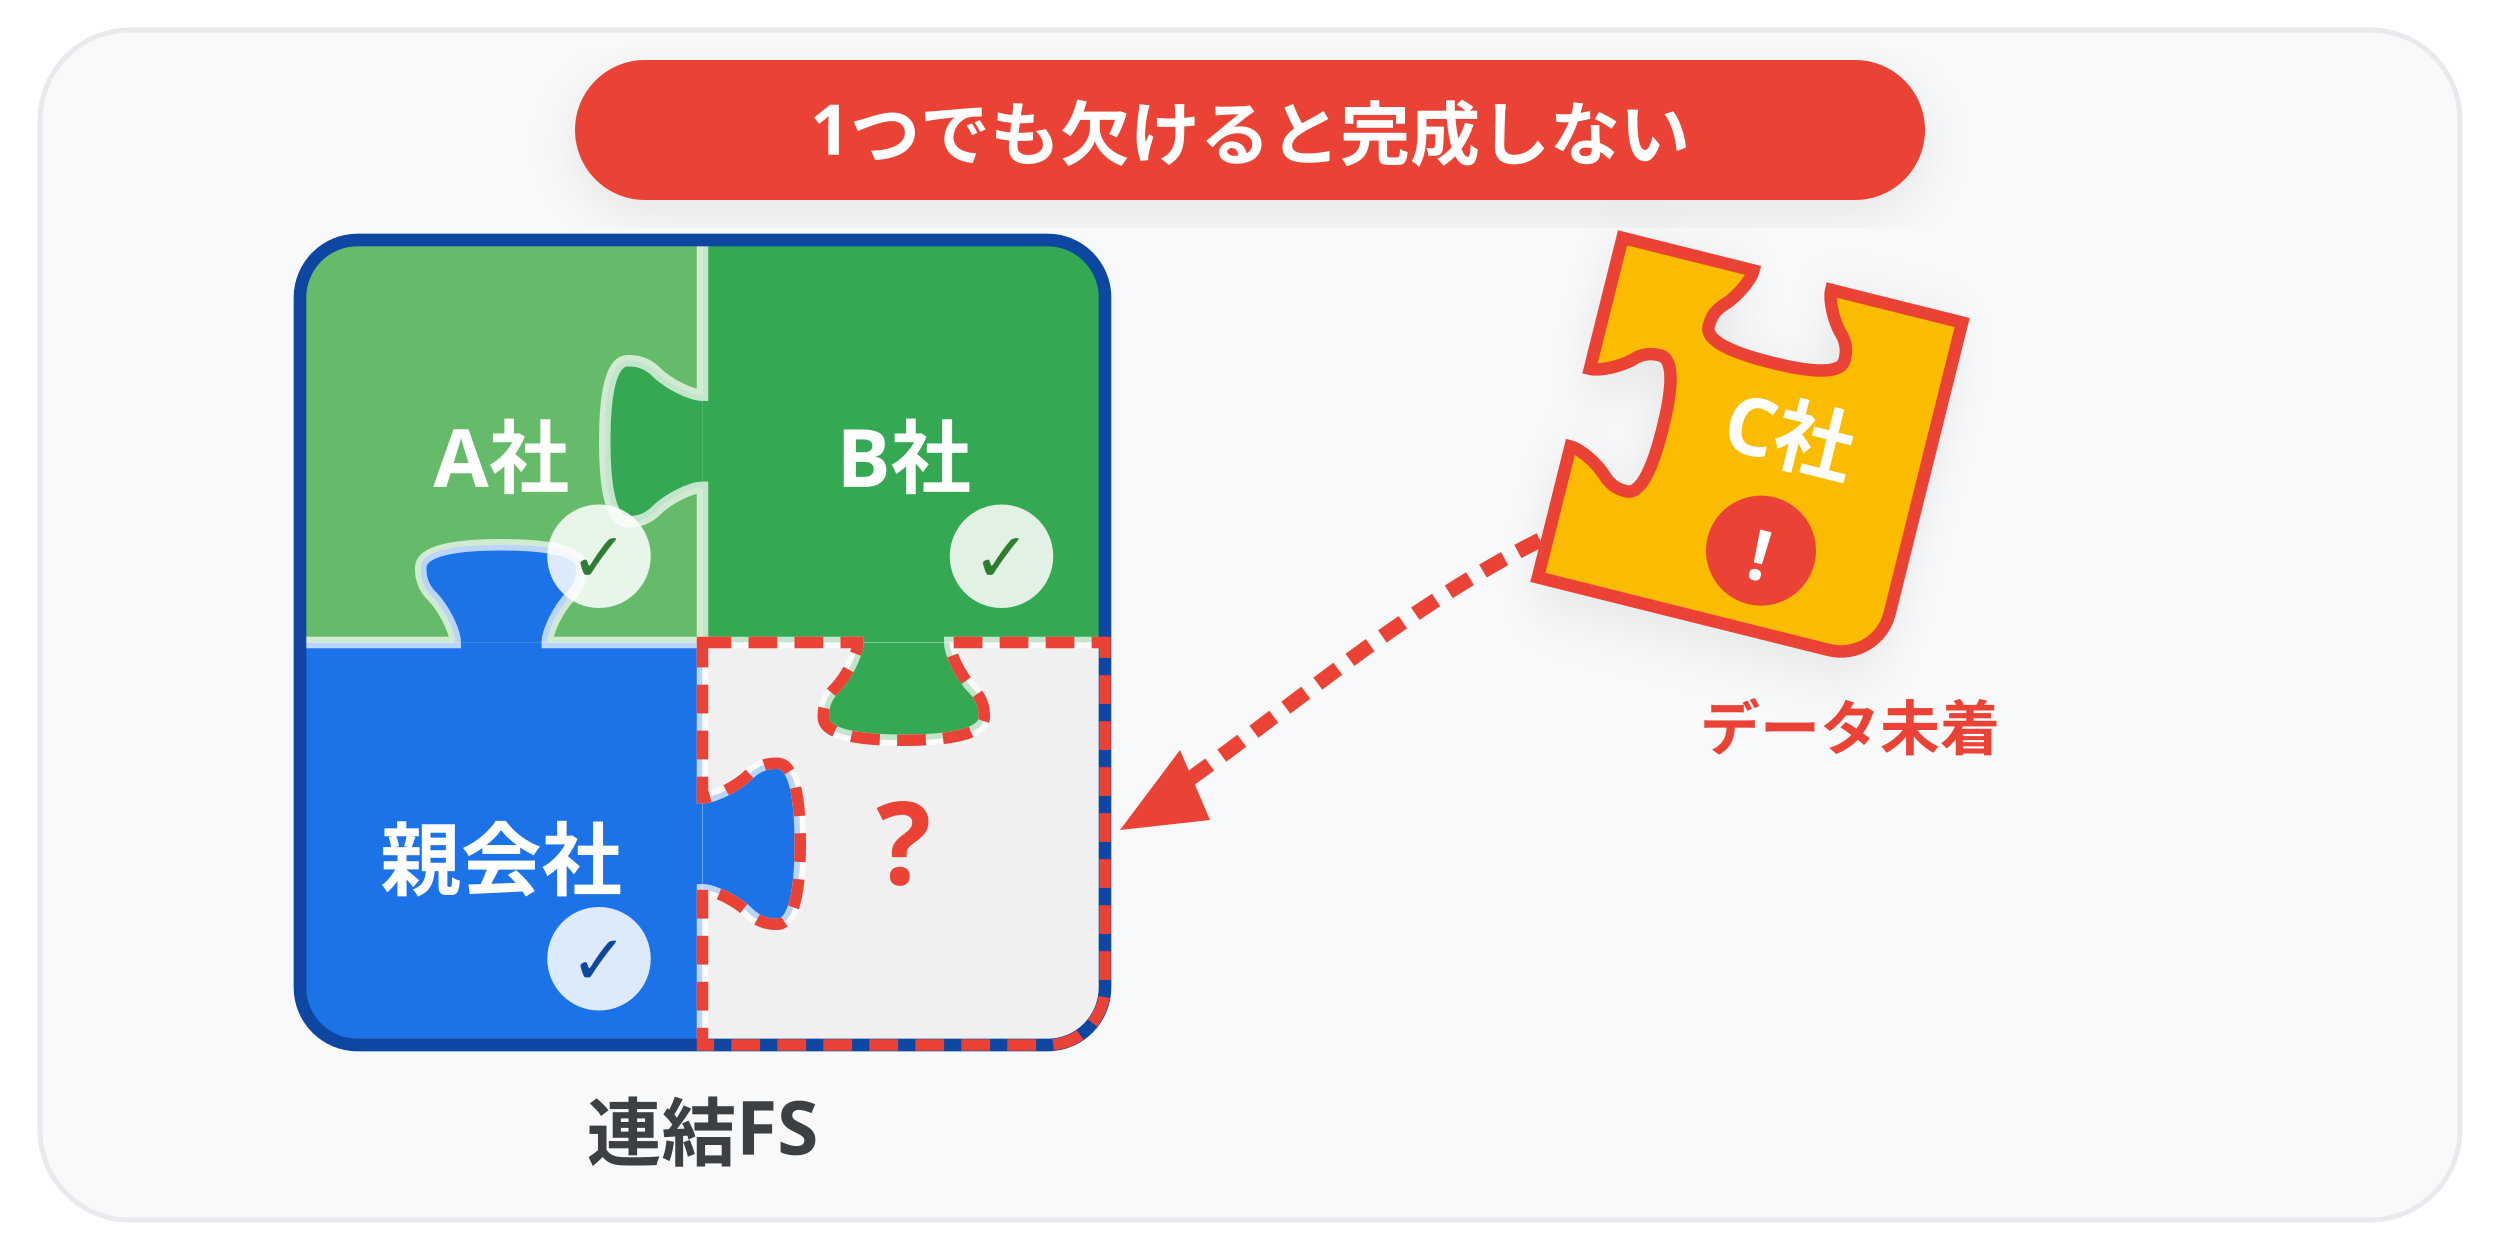
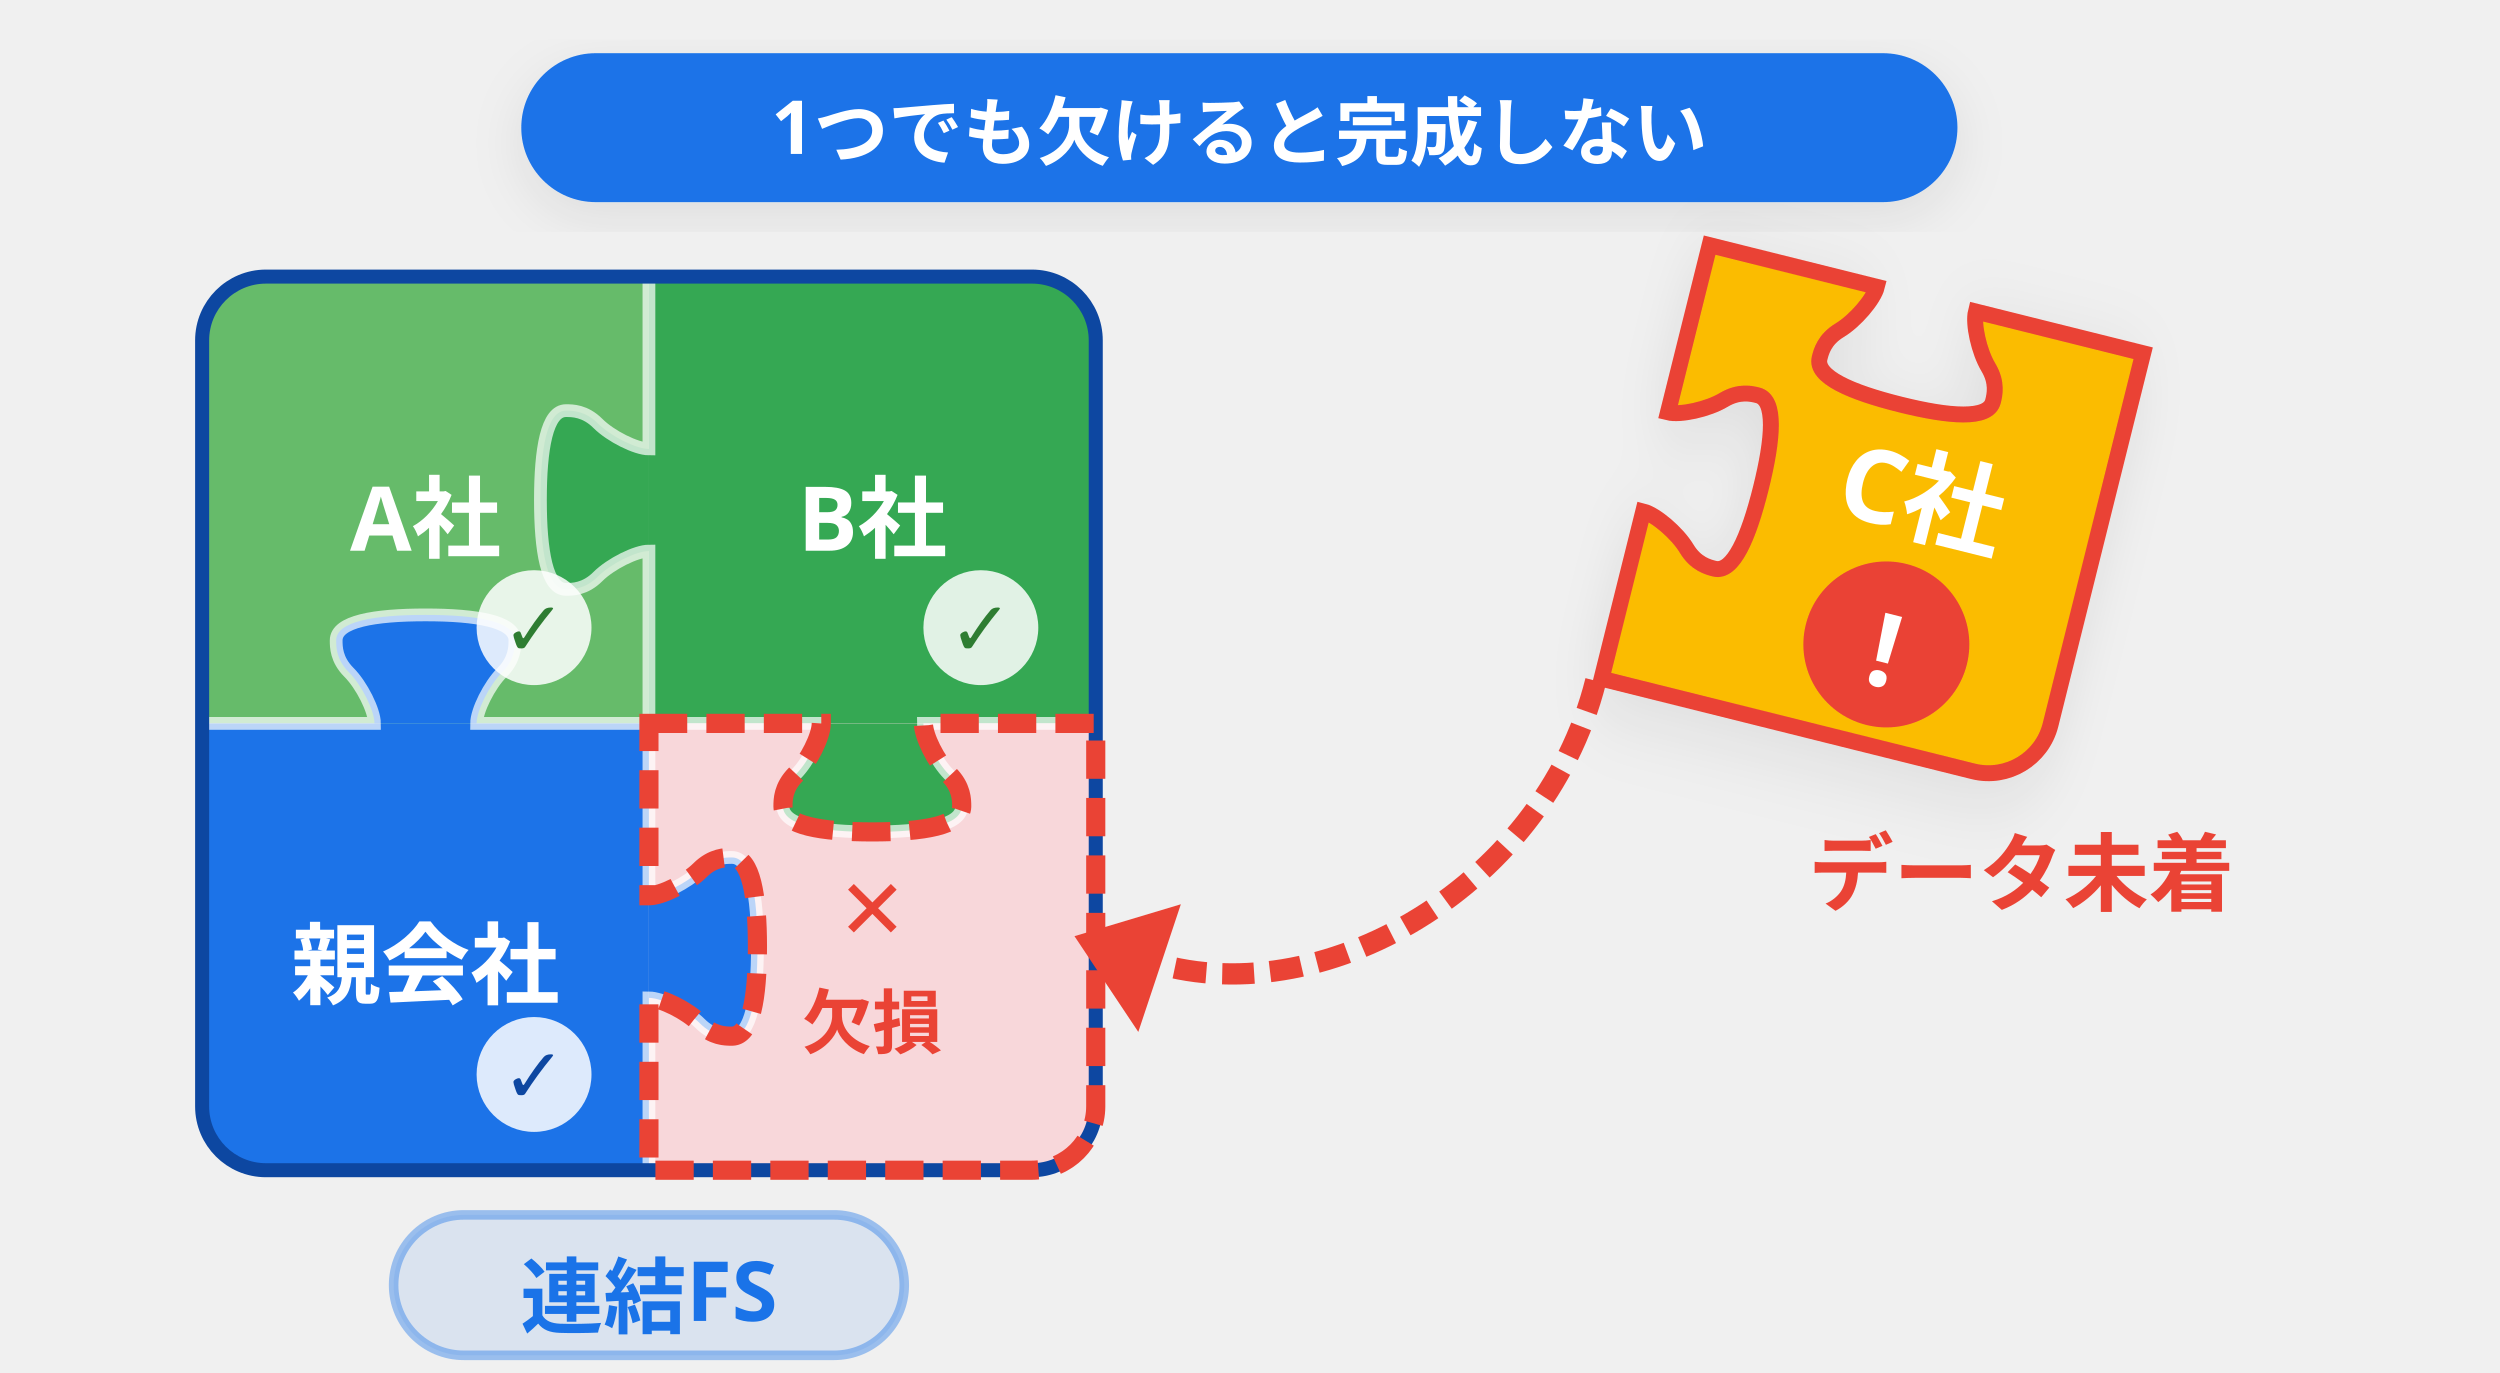
- <svg xmlns="http://www.w3.org/2000/svg" width="500" height="250" viewBox="0 0 500 250">
+ <svg xmlns="http://www.w3.org/2000/svg" width="470" height="258" viewBox="10 0 470 258">
  <defs>
    <style>
      .t { font-family: "Noto Sans JP", "Hiragino Sans", "Yu Gothic", "Meiryo", sans-serif; }
    </style>
    <filter id="s" x="-20%" y="-20%" width="140%" height="140%">
      <feDropShadow dx="0" dy="3" stdDeviation="5" flood-color="#202124" flood-opacity="0.08" />
    </filter>
    <clipPath id="bc">
      <rect width="140" height="140" rx="10" />
    </clipPath>
  </defs>
-   <rect width="500" height="250" fill="#ffffff" />
-   <rect x="8" y="6" width="484" height="238" rx="18" fill="#f8f9fa" stroke="#e8eaed" stroke-width="1" />
+   <rect width="500" height="262" fill="none" />
  <g filter="url(#s)">
-     <rect x="115" y="12" width="270" height="28" rx="14" fill="#ea4335" />
-     <text class="t" x="250" y="26" text-anchor="middle" dominant-baseline="middle" font-size="14" font-weight="800" fill="#fff">1つでも欠けると完成しない</text>
+     <rect x="108" y="10" width="270" height="28" rx="14" fill="#1a73e8" />
+     <text class="t" x="243" y="24" text-anchor="middle" dominant-baseline="middle" font-size="14" font-weight="800" fill="#fff">1つでも欠けると完成しない</text>
  </g>
-   <g transform="translate(60, 48) scale(1.15)">
+   <g transform="translate(48, 52) scale(1.2)">
    <g clip-path="url(#bc)" filter="url(#s)">
      <rect x="0" y="0" width="70" height="70" fill="#66bb6a" />
      <rect x="70" y="0" width="70" height="70" fill="#34a853" />
      <rect x="0" y="70" width="70" height="70" fill="#1a73e8" />
-       <rect x="70" y="70" width="70" height="70" fill="#f0f0f0" />
+       <rect x="70" y="70" width="70" height="70" fill="#f8d7da" />
      <path d="M27,70 C27,68 25,64 23,62 C21,60 21,58 21,57 C21,54 27,53 35,53 C43,53 49,54 49,57 C49,58 49,60 47,62 C45,64 43,68 43,70 Z" fill="#1a73e8" />
      <path d="M97,70 C97,72 95,76 93,78 C91,80 91,82 91,83 C91,86 97,87 105,87 C113,87 119,86 119,83 C119,82 119,80 117,78 C115,76 113,72 113,70 Z" fill="#34a853" />
      <path d="M70,27 C68,27 64,25 62,23 C60,21 58,21 57,21 C54,21 53,27 53,35 C53,43 54,49 57,49 C58,49 60,49 62,47 C64,45 68,43 70,43 Z" fill="#34a853" />
      <path d="M70,97 C72,97 76,95 78,93 C80,91 82,91 83,91 C86,91 87,97 87,105 C87,113 86,119 83,119 C82,119 80,119 78,117 C76,115 72,113 70,113 Z" fill="#1a73e8" />
      <path d="M0,70 H27 C27,68 25,64 23,62 C21,60 21,58 21,57 C21,54 27,53 35,53 C43,53 49,54 49,57 C49,58 49,60 47,62 C45,64 43,68 43,70 H97 C97,72 95,76 93,78 C91,80 91,82 91,83 C91,86 97,87 105,87 C113,87 119,86 119,83 C119,82 119,80 117,78 C115,76 113,72 113,70 H140" fill="none" stroke="rgba(255,255,255,0.7)" stroke-width="2" />
      <path d="M70,0 V27 C68,27 64,25 62,23 C60,21 58,21 57,21 C54,21 53,27 53,35 C53,43 54,49 57,49 C58,49 60,49 62,47 C64,45 68,43 70,43 V97 C72,97 76,95 78,93 C80,91 82,91 83,91 C86,91 87,97 87,105 C87,113 86,119 83,119 C82,119 80,119 78,117 C76,115 72,113 70,113 V140" fill="none" stroke="rgba(255,255,255,0.7)" stroke-width="2" />
    </g>
    <rect width="140" height="140" rx="10" fill="none" stroke="#0d47a1" stroke-width="2.2" />
-     <path d="M70,70 H97 C97,72 95,76 93,78 C91,80 91,82 91,83 C91,86 97,87 105,87 C113,87 119,86 119,83 C119,82 119,80 117,78 C115,76 113,72 113,70 H140 V130 C140,135.5 135.5,140 130,140 H70 V113 C72,113 76,115 78,117 C80,119 82,119 83,119 C86,119 87,113 87,105 C87,97 86,91 83,91 C82,91 80,91 78,93 C76,95 72,97 70,97 V70 Z" fill="none" stroke="#ea4335" stroke-width="2" stroke-dasharray="5 3" />
+     <path d="M70,70 H97 C97,72 95,76 93,78 C91,80 91,82 91,83 C91,86 97,87 105,87 C113,87 119,86 119,83 C119,82 119,80 117,78 C115,76 113,72 113,70 H140 V130 C140,135.5 135.5,140 130,140 H70 V113 C72,113 76,115 78,117 C80,119 82,119 83,119 C86,119 87,113 87,105 C87,97 86,91 83,91 C82,91 80,91 78,93 C76,95 72,97 70,97 V70 Z" fill="none" stroke="#ea4335" stroke-width="3" stroke-dasharray="6 3" />
    <text class="t" x="35" y="38" text-anchor="middle" dominant-baseline="middle" font-size="14" font-weight="900" fill="#fff">A社</text>
    <text class="t" x="105" y="38" text-anchor="middle" dominant-baseline="middle" font-size="14" font-weight="900" fill="#fff">B社</text>
    <text class="t" x="35" y="108" text-anchor="middle" dominant-baseline="middle" font-size="14" font-weight="900" fill="#fff">親会社</text>
-     <text class="t" x="105" y="105" text-anchor="middle" dominant-baseline="middle" font-size="20" font-weight="900" fill="#ea4335">?</text>
+     <text class="t" x="105" y="100" text-anchor="middle" dominant-baseline="middle" font-size="13" font-weight="900" fill="#ea4335">✕</text>
+     <text class="t" x="105" y="117" text-anchor="middle" dominant-baseline="middle" font-size="11" font-weight="800" fill="#ea4335">欠損</text>
    <circle cx="52" cy="55" r="9" fill="rgba(255,255,255,0.85)" />
    <text class="t" x="52" y="56" text-anchor="middle" dominant-baseline="middle" font-size="12" font-weight="900" fill="#2e7d32">✓</text>
    <circle cx="122" cy="55" r="9" fill="rgba(255,255,255,0.85)" />
    <text class="t" x="122" y="56" text-anchor="middle" dominant-baseline="middle" font-size="12" font-weight="900" fill="#2e7d32">✓</text>
    <circle cx="52" cy="125" r="9" fill="rgba(255,255,255,0.85)" />
    <text class="t" x="52" y="126" text-anchor="middle" dominant-baseline="middle" font-size="12" font-weight="900" fill="#0d47a1">✓</text>
-     <text class="t" x="70" y="160" text-anchor="middle" font-size="13" font-weight="900" fill="#3c4043">連結FS</text>
+     <rect x="30" y="147" width="80" height="22" rx="11" fill="rgba(26,115,232,0.1)" stroke="rgba(26,115,232,0.4)" stroke-width="1.5" />
+     <text class="t" x="70" y="160" text-anchor="middle" dominant-baseline="middle" font-size="13" font-weight="900" fill="#1a73e8">連結FS</text>
  </g>
-   <g transform="translate(315, 55) rotate(14, 35, 35)" filter="url(#s)">
+   <g transform="translate(320, 55) scale(1.2) rotate(14, 35, 35)" filter="url(#s)">
    <path d="M0,0 H27 C27,2 25,6 23,8 C21,10 21,12 21,13 C21,16 27,17 35,17 C43,17 49,16 49,13 C49,12 49,10 47,8 C45,6 43,2 43,0 H70 V60 C70,65.5 65.5,70 60,70 H0 V43 C2,43 6,45 8,47 C10,49 12,49 13,49 C16,49 17,43 17,35 C17,27 16,21 13,21 C12,21 10,21 8,23 C6,25 2,27 0,27 V0 Z" fill="#fbbc04" stroke="#ea4335" stroke-width="2.5" />
    <text class="t" x="42" y="36" text-anchor="middle" font-size="16" font-weight="900" fill="#fff">C社</text>
-     <circle cx="42" cy="54" r="11" fill="#ea4335" />
-     <text class="t" x="42" y="55" text-anchor="middle" dominant-baseline="middle" font-size="14" font-weight="900" fill="#fff">!</text>
+     <circle cx="42" cy="54" r="13" fill="#ea4335" />
+     <text class="t" x="42" y="55" text-anchor="middle" dominant-baseline="middle" font-size="16" font-weight="900" fill="#fff">!</text>
  </g>
-   <path d="M308,108 C280,122 258,142 232,160" fill="none" stroke="#ea4335" stroke-width="3" stroke-dasharray="5 3" />
-   <polygon points="224,166 242,164 236,150" fill="#ea4335" />
-   <text class="t" x="370" y="150" text-anchor="middle" font-size="12" font-weight="700" fill="#ea4335">データ未着</text>
+   <path d="M310,128 C300,168 256,192 224,180" fill="none" stroke="#ea4335" stroke-width="4" stroke-dasharray="6 3" />
+   <polygon points="212,176 232,170 224,194" fill="#ea4335" />
+   <text class="t" x="390" y="170" text-anchor="middle" font-size="16" font-weight="900" fill="#ea4335">データ未着</text>
</svg>
